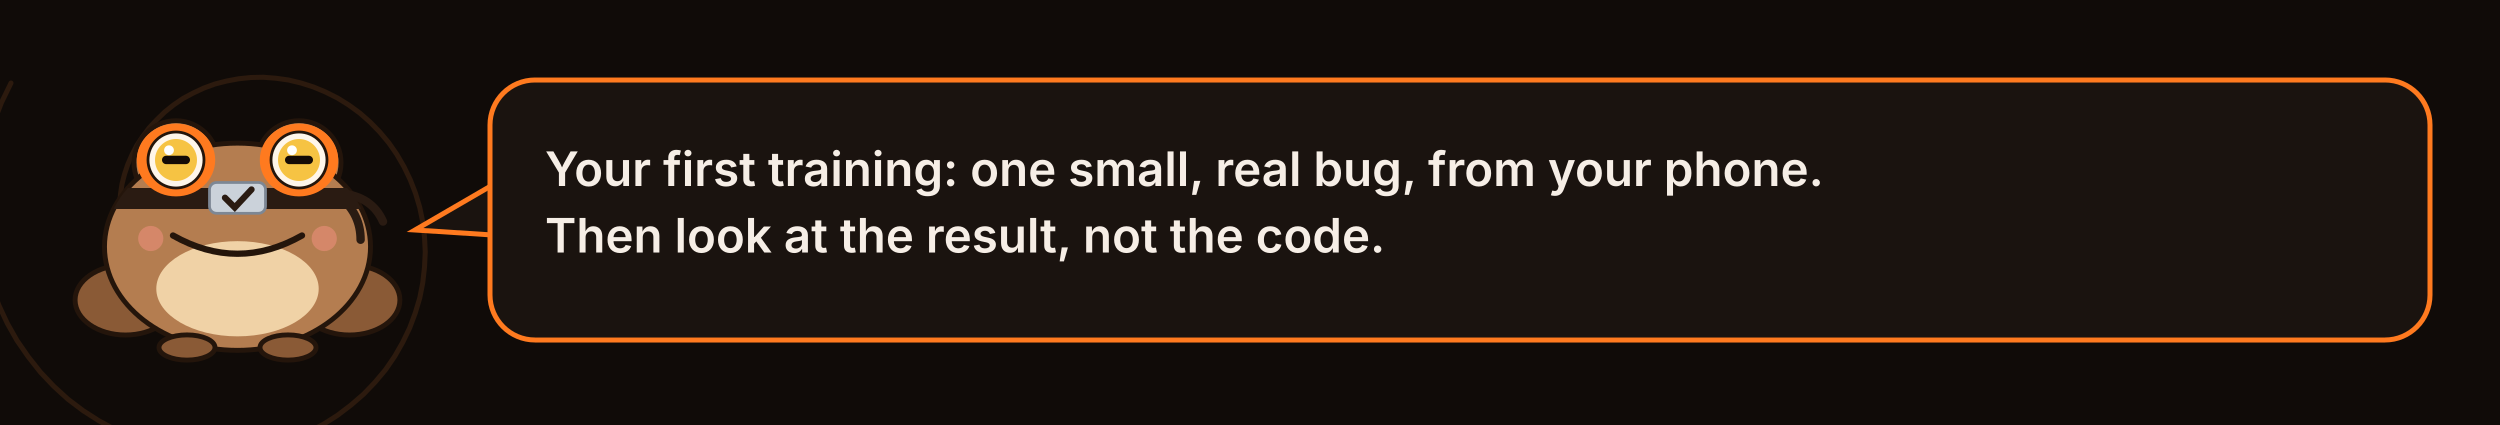
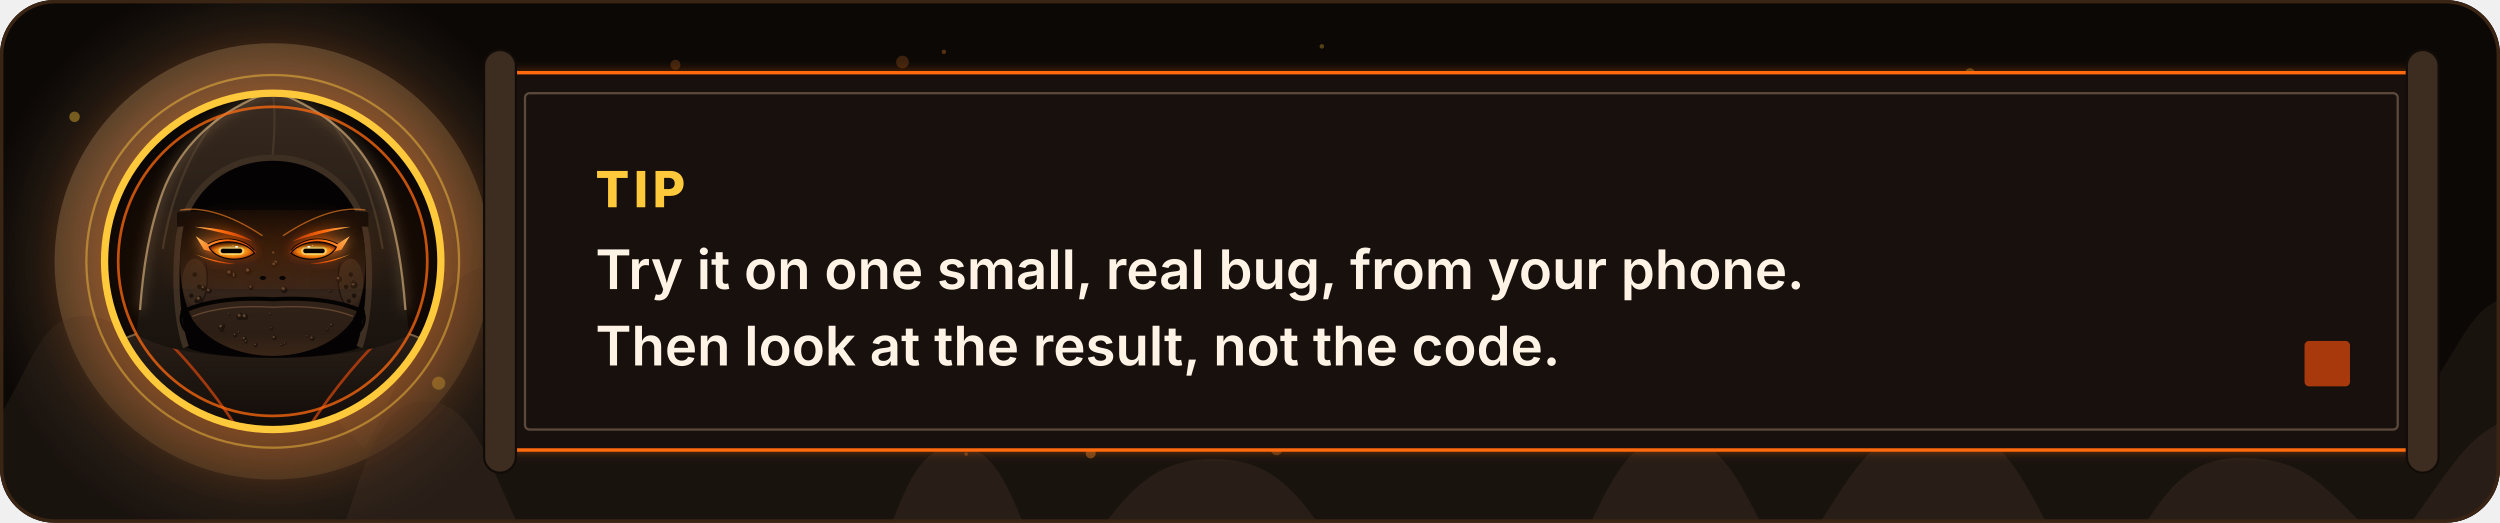
- <svg xmlns="http://www.w3.org/2000/svg" viewBox="0 0 1000 170" width="1000" height="170" role="img" aria-label="The toad sage's tip: try one small, real bug from your phone, then look at the result.">
+ <svg xmlns="http://www.w3.org/2000/svg" viewBox="0 0 1100 230" width="1100" height="230" role="img" aria-label="The toad sage's tip: try it on one small, real bug from your phone, then look at the result, not the code.">
+   <style>.pulse{animation:pulse 5s ease-in-out infinite}@keyframes pulse{50%{opacity:.55}}@media (prefers-reduced-motion:reduce){.pulse{animation:none}}</style>
  <defs>
-     <marker id="arrow" viewBox="0 0 10 10" refX="8" refY="5" markerWidth="7" markerHeight="7" orient="auto-start-reverse">
-       <path d="M0 0 L10 5 L0 10 z" fill="#BCAA98" />
+     <linearGradient id="tip-try-d-sky" x1="0" y1="0" x2="0" y2="1">
+       <stop offset="0" stop-color="#080605" />
+       <stop offset="0.45" stop-color="#1B120C" />
+       <stop offset="0.72" stop-color="#22160E" />
+       <stop offset="1" stop-color="#0A0706" />
+     </linearGradient>
+     <radialGradient id="tip-try-d-haze">
+       <stop offset="0" stop-color="#FF8A2A" stop-opacity="0.6" />
+       <stop offset="0.5" stop-color="#FF6A0F" stop-opacity="0.2" />
+       <stop offset="1" stop-color="#FF6A0F" stop-opacity="0" />
+     </radialGradient>
+     <radialGradient id="tip-try-d-moonglow">
+       <stop offset="0.55" stop-color="#F2CD96" stop-opacity="0.5" />
+       <stop offset="1" stop-color="#F2CD96" stop-opacity="0" />
+     </radialGradient>
+     <radialGradient id="tip-try-d-moon" cx="0.4" cy="0.36" r="0.72">
+       <stop offset="0" stop-color="#F8E7C6" />
+       <stop offset="0.6" stop-color="#E4BC88" />
+       <stop offset="1" stop-color="#B8844F" />
+     </radialGradient>
+     <radialGradient id="tip-try-d-iris" cx="0.51" cy="0.52" r="0.56">
+       <stop offset="0" stop-color="#FFF4C2" />
+       <stop offset="0.16" stop-color="#FFD54A" />
+       <stop offset="0.4" stop-color="#FDB022" />
+       <stop offset="0.66" stop-color="#EE7A0C" />
+       <stop offset="0.86" stop-color="#A83E08" />
+       <stop offset="1" stop-color="#4A1803" />
+     </radialGradient>
+     <linearGradient id="tip-try-d-lid" x1="0" y1="0.34" x2="0" y2="0.96">
+       <stop offset="0" stop-color="#000" stop-opacity="0.85" />
+       <stop offset="1" stop-color="#000" stop-opacity="0" />
+     </linearGradient>
+     <linearGradient id="tip-try-d-markR" x1="0" y1="0.5" x2="1" y2="0.3">
+       <stop offset="0" stop-color="#B83A0A" />
+       <stop offset="0.55" stop-color="#FF6A0F" />
+       <stop offset="1" stop-color="#FFB050" />
+     </linearGradient>
+     <linearGradient id="tip-try-d-markL" x1="1" y1="0.5" x2="0" y2="0.3">
+       <stop offset="0" stop-color="#B83A0A" />
+       <stop offset="0.55" stop-color="#FF6A0F" />
+       <stop offset="1" stop-color="#FFB050" />
+     </linearGradient>
+     <linearGradient id="tip-try-d-skin" x1="0" y1="0" x2="0" y2="1">
+       <stop offset="0" stop-color="#040202" />
+       <stop offset="0.32" stop-color="#1A110B" />
+       <stop offset="0.6" stop-color="#33231A" />
+       <stop offset="0.86" stop-color="#2C1E14" />
+       <stop offset="1" stop-color="#3A2618" />
+     </linearGradient>
+     <linearGradient id="tip-try-d-robe" x1="0" y1="0" x2="0" y2="1">
+       <stop offset="0" stop-color="#2B2018" />
+       <stop offset="1" stop-color="#100B08" />
+     </linearGradient>
+     <linearGradient id="tip-try-d-bust" x1="0" y1="0" x2="0" y2="1">
+       <stop offset="0" stop-color="#2B2018" />
+       <stop offset="1" stop-color="#0A0604" />
+     </linearGradient>
+     <linearGradient id="tip-try-d-hood" x1="0" y1="0" x2="0" y2="1">
+       <stop offset="0" stop-color="#382A1F" />
+       <stop offset="1" stop-color="#18120D" />
+     </linearGradient>
+     <linearGradient id="tip-try-d-rock" x1="0" y1="0" x2="0" y2="1">
+       <stop offset="0" stop-color="#33271D" />
+       <stop offset="1" stop-color="#0D0907" />
+     </linearGradient>
+     <radialGradient id="tip-try-d-disc" cx="0.5" cy="0.42" r="0.62">
+       <stop offset="0" stop-color="#3B2B1E" />
+       <stop offset="1" stop-color="#100B08" />
+     </radialGradient>
+     <radialGradient id="tip-try-d-orb" cx="0.4" cy="0.38" r="0.65">
+       <stop offset="0" stop-color="#FFF6D0" />
+       <stop offset="0.45" stop-color="#FFC93C" />
+       <stop offset="1" stop-color="#FF6A0F" />
+     </radialGradient>
+     <linearGradient id="tip-try-d-fall" x1="0" y1="0" x2="0" y2="1">
+       <stop offset="0" stop-color="#F4E6CC" stop-opacity="0.95" />
+       <stop offset="1" stop-color="#F4E6CC" stop-opacity="0" />
+     </linearGradient>
+     <linearGradient id="tip-try-d-word" x1="0" y1="0" x2="0" y2="1">
+       <stop offset="0.2" stop-color="#FFF8EC" />
+       <stop offset="0.5" stop-color="#FFD27A" />
+       <stop offset="0.72" stop-color="#FF8A2A" />
+       <stop offset="0.9" stop-color="#E2470A" />
+     </linearGradient>
+     <linearGradient id="tip-try-d-chief" x1="0" y1="0" x2="0" y2="1">
+       <stop offset="0" stop-color="#FFA040" />
+       <stop offset="1" stop-color="#F05A0A" />
+     </linearGradient>
+     <filter id="tip-try-d-wordglow" x="-10%" y="-20%" width="120%" height="140%">
+       <feGaussianBlur in="SourceAlpha" stdDeviation="10" result="b" />
+       <feFlood flood-color="#FF6A0F" flood-opacity="0.7" />
+       <feComposite in2="b" operator="in" result="g" />
+       <feMerge>
+         <feMergeNode in="g" />
+         <feMergeNode in="SourceGraphic" />
+       </feMerge>
+     </filter>
+     <filter id="tip-try-d-glow" x="-50%" y="-50%" width="200%" height="200%">
+       <feGaussianBlur in="SourceGraphic" stdDeviation="2.6" result="b" />
+       <feMerge>
+         <feMergeNode in="b" />
+         <feMergeNode in="SourceGraphic" />
+       </feMerge>
+     </filter>
+     <filter id="tip-try-d-blur" x="-50%" y="-50%" width="200%" height="200%">
+       <feGaussianBlur stdDeviation="14" />
+     </filter>
+     <filter id="tip-try-d-mist" x="-30%" y="-200%" width="160%" height="500%">
+       <feGaussianBlur stdDeviation="20" />
+     </filter>
+     <marker id="tip-try-d-hot" viewBox="0 0 12 12" refX="10" refY="6" markerWidth="9" markerHeight="9" markerUnits="userSpaceOnUse" orient="auto-start-reverse">
+       <path d="M0 0 L12 6 L0 12 L3 6 z" fill="#FF6A0F" />
    </marker>
-     <marker id="arrow-accent" viewBox="0 0 10 10" refX="8" refY="5" markerWidth="7" markerHeight="7" orient="auto-start-reverse">
-       <path d="M0 0 L10 5 L0 10 z" fill="#FF7A1F" />
+     <marker id="tip-try-d-muted" viewBox="0 0 12 12" refX="10" refY="6" markerWidth="9" markerHeight="9" markerUnits="userSpaceOnUse" orient="auto-start-reverse">
+       <path d="M0 0 L12 6 L0 12 L3 6 z" fill="#8A705C" />
    </marker>
-     <marker id="arrow-bad" viewBox="0 0 10 10" refX="8" refY="5" markerWidth="7" markerHeight="7" orient="auto-start-reverse">
-       <path d="M0 0 L10 5 L0 10 z" fill="#F08A78" />
+     <marker id="tip-try-d-bad" viewBox="0 0 12 12" refX="10" refY="6" markerWidth="9" markerHeight="9" markerUnits="userSpaceOnUse" orient="auto-start-reverse">
+       <path d="M0 0 L12 6 L0 12 L3 6 z" fill="#FF6A55" />
    </marker>
-   </defs>
-   <rect width="1000" height="170" fill="#100B08" />
-   <path d="M113.0 92.0 L 113.7 93.5 L 114.2 95.1 L 114.6 96.8 L 114.8 98.6 L 114.9 100.4 L 114.8 102.3 L 114.5 104.2 L 114.1 106.2 L 113.4 108.1 L 112.6 110.1 L 111.5 112.0 L 110.3 113.8 L 108.9 115.6 L 107.2 117.3 L 105.4 118.8 L 103.5 120.3 L 101.3 121.6 L 99.0 122.7 L 96.6 123.6 L 94.1 124.4 L 91.4 124.9 L 88.6 125.2 L 85.8 125.3 L 82.9 125.2 L 80.0 124.7 L 77.1 124.1 L 74.2 123.1 L 71.3 121.9 L 68.5 120.5 L 65.8 118.7 L 63.2 116.8 L 60.7 114.5 L 58.4 112.1 L 56.2 109.4 L 54.3 106.5 L 52.6 103.4 L 51.1 100.1 L 49.9 96.6 L 48.9 93.0 L 48.3 89.3 L 47.9 85.4 L 47.9 81.5 L 48.2 77.6 L 48.8 73.6 L 49.8 69.7 L 51.1 65.8 L 52.8 61.9 L 54.7 58.2 L 57.1 54.6 L 59.7 51.1 L 62.7 47.9 L 65.9 44.8 L 69.4 42.0 L 73.2 39.4 L 77.3 37.2 L 81.6 35.2 L 86.0 33.6 L 90.7 32.4 L 95.5 31.5 L 100.4 31.0 L 105.3 30.9 L 110.4 31.3 L 115.4 32.0 L 120.4 33.2 L 125.4 34.8 L 130.2 36.8 L 135.0 39.2 L 139.5 42.0 L 143.9 45.2 L 148.0 48.8 L 151.9 52.8 L 155.5 57.1 L 158.7 61.7 L 161.6 66.7 L 164.1 71.9 L 166.2 77.3 L 167.9 83.0 L 169.1 88.8 L 169.8 94.8 L 170.1 100.8 L 169.8 106.9 L 169.1 113.1 L 167.9 119.2 L 166.1 125.2 L 163.9 131.1 L 161.1 136.9 L 157.9 142.5 L 154.2 147.9 L 150.0 152.9 L 145.4 157.7 L 140.3 162.1 L 134.9 166.2 L 129.2 169.8 L 123.1 172.9 L 116.7 175.6 L 110.1 177.8 L 103.2 179.5 L 96.2 180.6 L 89.1 181.1 L 81.9 181.0 L 74.7 180.4 L 67.5 179.2 L 60.3 177.4 L 53.3 175.0 L 46.4 172.0 L 39.7 168.4 L 33.3 164.3 L 27.2 159.7 L 21.5 154.5 L 16.2 148.9 L 11.3 142.7 L 6.8 136.2 L 2.9 129.3 L -0.5 122.0 L -3.3 114.5 L -5.5 106.6 L -7.0 98.6 L -7.9 90.4 L -8.2 82.1 L -7.8 73.8 L -6.7 65.5 L -4.9 57.2 L -2.5 49.0 L 0.6 41.0 L 4.4 33.2" fill="none" stroke="#FF8C3A" stroke-width="2" stroke-linecap="round" opacity="0.12" />
-   <defs>
-     <clipPath id="toad-body-6">
-       <ellipse cx="95" cy="98.7" rx="53.2" ry="41.44" />
+     <marker id="tip-try-d-loop" viewBox="0 0 12 12" refX="10" refY="6" markerWidth="9" markerHeight="9" markerUnits="userSpaceOnUse" orient="auto-start-reverse">
+       <path d="M0 0 L12 6 L0 12 L3 6 z" fill="#FFC93C" />
+     </marker>
+     <clipPath id="tip-try-d-frame">
+       <rect width="1100" height="230" rx="24" />
    </clipPath>
  </defs>
-   <ellipse cx="50.2" cy="120" rx="20.16" ry="14" fill="#8A5A36" stroke="#24150B" stroke-width="1.96" />
-   <ellipse cx="139.8" cy="120" rx="20.16" ry="14" fill="#8A5A36" stroke="#24150B" stroke-width="1.96" />
-   <circle cx="70.4" cy="65.1" r="16.8" fill="#B47D50" stroke="#24150B" stroke-width="1.96" />
-   <circle cx="119.6" cy="65.1" r="16.8" fill="#B47D50" stroke="#24150B" stroke-width="1.96" />
-   <ellipse cx="95" cy="98.7" rx="53.2" ry="41.44" fill="#B47D50" stroke="#24150B" stroke-width="1.96" />
-   <ellipse cx="95" cy="115.5" rx="32.48" ry="19.04" fill="#F0D2A6" />
-   <g clip-path="url(#toad-body-6)">
-     <rect x="39" y="75.2" width="112" height="8.4" rx="0" fill="#2A1B12" />
+   <g clip-path="url(#tip-try-d-frame)">
+     <rect width="1100" height="230" rx="24" fill="#0C0806" />
+     <circle cx="120" cy="115" r="129" fill="url(#tip-try-d-moonglow)" opacity="0.3" />
+     <circle cx="120" cy="115" r="96" fill="url(#tip-try-d-moon)" opacity="0.22" />
+     <path d="M-60 230 L-60 200 C-48 180.9 -45 165.3 -30 165.3 C-15 165.3 -12 173.3 0 183 C14.6 158.9 18.3 139.1 36.6 139.1 C54.8 139.1 58.5 152.3 73.1 168.5 C90.6 167.8 95 167.3 116.9 167.3 C138.7 167.3 143.1 181 160.6 197.7 C184.3 153.1 190.2 116.7 219.9 116.7 C249.5 116.7 255.4 152.3 279.1 195.9 C300.3 179.3 305.5 165.7 331.9 165.7 C358.3 165.7 363.6 169.3 384.7 173.7 C401.8 145.1 406 121.7 427.4 121.7 C448.7 121.7 452.9 152.6 470 190.5 C492.6 176.8 498.3 165.7 526.6 165.7 C554.8 165.7 560.5 164.2 583.1 162.3 C598.6 158 602.5 154.5 621.8 154.5 C641.2 154.5 645 159.8 660.5 166.3 C675.3 157.3 679 149.9 697.5 149.9 C715.9 149.9 719.6 157.1 734.4 166 C749.7 138.6 753.5 116.2 772.5 116.2 C791.6 116.2 795.4 140.7 810.7 170.5 C825.3 149.5 829 132.3 847.3 132.3 C865.6 132.3 869.2 160.3 883.9 194.6 C901.5 154 906 120.9 928 120.9 C950.1 120.9 954.5 153.3 972.2 193 C991.5 165.5 996.3 143.1 1020.5 143.1 C1044.7 143.1 1049.5 155.7 1068.9 171.1 C1084.8 148.8 1088.8 130.5 1108.6 130.5 C1128.5 130.5 1132.5 153.5 1148.4 181.6 C1165.2 163.6 1169.4 148.8 1190.5 148.8 C1211.5 148.8 1215.7 168.3 1232.6 192.1 L1232.6 230 Z" fill="#3A2B21" opacity="0.3" />
+     <path d="M-60 230 L-60 280 C-44 251 -40 227.2 -20 227.2 C0 227.2 4 241.7 20 259.5 C43.8 247.2 49.8 237.2 79.5 237.2 C109.2 237.2 115.2 251.2 139 268.4 C157.9 217.9 162.7 176.5 186.4 176.5 C210.1 176.5 214.8 206.4 233.8 242.9 C262.8 240.4 270 238.3 306.3 238.3 C342.6 238.3 349.9 249.6 378.9 263.5 C395.7 226.5 399.9 196.3 420.8 196.3 C441.8 196.3 446 224.7 462.8 259.5 C491.3 227.8 498.5 201.9 534.1 201.9 C569.8 201.9 576.9 230.5 605.5 265.5 C621.8 246 625.9 230.1 646.2 230.1 C666.6 230.1 670.6 241.4 686.9 255.1 C706.8 220.6 711.8 192.3 736.7 192.3 C761.5 192.3 766.5 218.6 786.4 250.8 C813.2 215.4 819.9 186.4 853.4 186.4 C886.8 186.4 893.5 222.7 920.3 267.1 C946.6 230.9 953.1 201.4 986 201.4 C1018.8 201.4 1025.4 219.5 1051.7 241.8 C1078.7 209.1 1085.4 182.4 1119.2 182.4 C1152.9 182.4 1159.7 220.3 1186.6 266.6 L1186.6 230 Z" fill="#3A2B21" opacity="0.45" />
+     <ellipse cx="80" cy="189.5" rx="262.2" ry="26" fill="#E9D6BC" opacity="0" filter="url(#tip-try-d-mist)" />
+     <ellipse cx="399.8" cy="155.7" rx="218.8" ry="26" fill="#E9D6BC" opacity="0" filter="url(#tip-try-d-mist)" />
+     <ellipse cx="663.8" cy="190.4" rx="273.4" ry="26" fill="#E9D6BC" opacity="0" filter="url(#tip-try-d-mist)" />
+     <ellipse cx="929.3" cy="160.4" rx="221.4" ry="26" fill="#E9D6BC" opacity="0" filter="url(#tip-try-d-mist)" />
+     <circle cx="397.1" cy="27.3" r="2.8" fill="#FF8A2A" opacity="0.2" />
+     <circle cx="479.9" cy="199.5" r="2.2" fill="#FF8A2A" opacity="0.4" />
+     <circle cx="507.4" cy="71.2" r="1" fill="#FFC93C" opacity="0.3" />
+     <circle cx="879.6" cy="79.3" r="1.3" fill="#FFC93C" opacity="0.4" />
+     <circle cx="193" cy="168.6" r="2.9" fill="#FFC93C" opacity="0.3" />
+     <circle cx="987.5" cy="136.5" r="2.5" fill="#FF8A2A" opacity="0.3" />
+     <circle cx="187.7" cy="100.5" r="1.6" fill="#FF8A2A" opacity="0.4" />
+     <circle cx="432" cy="55.9" r="1.6" fill="#FFC93C" opacity="0.4" />
+     <circle cx="478.5" cy="112.8" r="2" fill="#FF8A2A" opacity="0.3" />
+     <circle cx="574" cy="130.5" r="2.1" fill="#FFC93C" opacity="0.3" />
+     <circle cx="370.6" cy="106.2" r="2.4" fill="#FF8A2A" opacity="0.3" />
+     <circle cx="996" cy="93.2" r="2.1" fill="#FFC93C" opacity="0.3" />
+     <circle cx="767.2" cy="67.6" r="2.6" fill="#FFC93C" opacity="0.2" />
+     <circle cx="684.4" cy="35.1" r="1.8" fill="#FF8A2A" opacity="0.2" />
+     <circle cx="742" cy="139.1" r="3" fill="#FF8A2A" opacity="0.2" />
+     <circle cx="583.5" cy="163.5" r="2" fill="#FFC93C" opacity="0.2" />
+     <circle cx="84" cy="59.4" r="1.6" fill="#FF8A2A" opacity="0.4" />
+     <circle cx="380" cy="102.9" r="2.8" fill="#FFC93C" opacity="0.4" />
+     <circle cx="32.8" cy="51.4" r="2.3" fill="#FFC93C" opacity="0.4" />
+     <circle cx="806" cy="166.9" r="1.8" fill="#FF8A2A" opacity="0.2" />
+     <circle cx="866.8" cy="32.1" r="2.1" fill="#FFC93C" opacity="0.3" />
+     <circle cx="415.3" cy="22.8" r="1" fill="#FF8A2A" opacity="0.3" />
+     <circle cx="750.9" cy="57.9" r="2.8" fill="#FFC93C" opacity="0.3" />
+     <circle cx="295.9" cy="162.8" r="1.7" fill="#FFC93C" opacity="0.5" />
+     <circle cx="548.6" cy="160.2" r="2.9" fill="#FF8A2A" opacity="0.5" />
+     <circle cx="843.7" cy="168.3" r="2.4" fill="#FFC93C" opacity="0.2" />
+     <circle cx="771.6" cy="176.7" r="1.4" fill="#FF8A2A" opacity="0.3" />
+     <circle cx="873.8" cy="139.7" r="3" fill="#FFC93C" opacity="0.2" />
+     <circle cx="691.6" cy="68.7" r="1" fill="#FF8A2A" opacity="0.3" />
+     <circle cx="425.1" cy="199.8" r="0.8" fill="#FF8A2A" opacity="0.3" />
+     <circle cx="160.4" cy="154.9" r="2.4" fill="#FF8A2A" opacity="0.4" />
+     <circle cx="473.9" cy="107.6" r="2.6" fill="#FF8A2A" opacity="0.4" />
+     <circle cx="301.2" cy="148.4" r="2.8" fill="#FF8A2A" opacity="0.4" />
+     <circle cx="297.2" cy="28.5" r="2.2" fill="#FF8A2A" opacity="0.2" />
+     <circle cx="441.8" cy="123.5" r="1.4" fill="#FF8A2A" opacity="0.3" />
+     <circle cx="581.6" cy="20.4" r="1" fill="#FFC93C" opacity="0.3" />
+     <circle cx="822.2" cy="51.1" r="1.2" fill="#FF8A2A" opacity="0.3" />
+     <circle cx="561.7" cy="197.8" r="2.5" fill="#FF8A2A" opacity="0.3" />
+     <circle cx="748.4" cy="128.7" r="1.9" fill="#FF8A2A" opacity="0.4" />
+     <circle cx="425.8" cy="58" r="2.2" fill="#FF8A2A" opacity="0.4" />
+     <g class="pulse">
+       <circle cx="120" cy="115" r="88" fill="#FF6A0F" opacity="0.34" filter="url(#tip-try-d-blur)" />
+     </g>
+     <circle cx="120" cy="115" r="82" fill="none" stroke="#FFC93C" stroke-width="1" opacity="0.45" />
+     <defs>
+       <clipPath id="tip-try-d-emblem">
+         <circle cx="120" cy="115" r="74" />
+       </clipPath>
+     </defs>
+     <circle cx="120" cy="115" r="74" fill="#0A0604" />
+     <g clip-path="url(#tip-try-d-emblem)">
+       <g class="pulse">
+         <ellipse cx="120" cy="116.9" rx="81.8" ry="62.3" fill="url(#tip-try-d-haze)" opacity="0.48" />
+       </g>
+       <path d="M68.6 144.9 C54.6 148 39.8 155.1 33.5 175.3 L30.4 201 L209.6 201 L206.5 175.3 C200.2 155.1 185.4 148 171.4 144.9 Z" fill="url(#tip-try-d-bust)" />
+       <path d="M61.6 146.5 C50.7 149.6 39 156.6 33.5 176.1" fill="none" stroke="#F2C88C" stroke-width="0.9" opacity="0.45" stroke-linecap="round" />
+       <path d="M178.4 146.5 C189.3 149.6 201 156.6 206.5 176.1" fill="none" stroke="#F2C88C" stroke-width="0.9" opacity="0.45" stroke-linecap="round" />
+       <path d="M73.3 149.6 C84.2 160.5 96.6 175.3 109.9 197.1" fill="none" stroke="#C2410C" stroke-width="1.2" opacity="0.8" stroke-linecap="round" />
+       <path d="M166.7 149.6 C155.8 160.5 143.4 175.3 130.1 197.1" fill="none" stroke="#C2410C" stroke-width="1.2" opacity="0.8" stroke-linecap="round" />
+       <path d="M120 39.8 C130.1 43.7 156.6 53.8 168.3 84.2 C175.3 102.1 177.6 124.7 180 147.3 C167.5 154.3 147.3 157.4 120 157.4 C92.7 157.4 72.5 154.3 60 147.3 C62.4 124.7 64.7 102.1 71.7 84.2 C83.4 53.8 109.9 43.7 120 39.8 Z" fill="url(#tip-try-d-hood)" />
+       <path d="M95.9 51.5 C84.2 65.5 75.6 85 71.7 109.1" fill="none" stroke="#4A392B" stroke-width="1" opacity="0.8" stroke-linecap="round" />
+       <path d="M144.1 51.5 C155.8 65.5 164.4 85 168.3 109.1" fill="none" stroke="#4A392B" stroke-width="1" opacity="0.8" stroke-linecap="round" />
+       <path d="M120 39.8 C121.2 49.9 120.8 59.2 120 67.8" fill="none" stroke="#4A392B" stroke-width="1" stroke-linecap="round" opacity="0.8" />
+       <path d="M61.6 136.4 C63.1 116.9 65.5 101.3 71.7 84.2 C83.4 53.8 109.9 43.7 120 39.8 C130.1 43.7 156.6 53.8 168.3 84.2 C174.5 101.3 176.9 116.9 178.4 136.4" fill="none" stroke="#F2C88C" stroke-width="1" opacity="0.6" filter="url(#tip-try-d-glow)" />
+       <path d="M120 69.4 C142.6 69.4 158.2 85 161.3 104.4 C163.6 122.3 162.1 141.8 158.2 152.7 C147.3 159 92.7 159 81.8 152.7 C77.9 141.8 76.4 122.3 78.7 104.4 C81.8 85 97.4 69.4 120 69.4 Z" fill="#040202" />
+       <path d="M81.8 152.7 C77.9 141.8 76.4 122.3 78.7 104.4 C81.8 85 97.4 69.4 120 69.4 C142.6 69.4 158.2 85 161.3 104.4 C163.6 122.3 162.1 141.8 158.2 152.7" fill="none" stroke="#3E2F23" stroke-width="2.7" />
+       <path d="M81.1 98.2 C77.9 113 78.7 129.4 84.9 141 C93.5 152.7 108.3 156.6 120 156.6 C131.7 156.6 146.5 152.7 155.1 141 C161.3 129.4 162.1 113 158.9 98.2 C151.2 83.4 88.8 83.4 81.1 98.2 Z" fill="url(#tip-try-d-skin)" />
+       <ellipse cx="85.7" cy="123.9" rx="5.5" ry="10.1" fill="#3A291C" opacity="0.85" />
+       <path d="M90.4 115.3 C92 122.3 91.2 130.1 88.1 134" fill="none" stroke="#120C08" stroke-width="0.6" stroke-linecap="round" opacity="0.7" />
+       <circle cx="85.7" cy="120.8" r="1" fill="#1D130C" />
+       <circle cx="87.7" cy="126.2" r="1" fill="#1D130C" />
+       <circle cx="84.2" cy="130.1" r="1" fill="#1D130C" />
+       <circle cx="86.5" cy="132.5" r="1" fill="#1D130C" />
+       <ellipse cx="154.3" cy="123.9" rx="5.5" ry="10.1" fill="#3A291C" opacity="0.85" />
+       <path d="M149.6 115.3 C148 122.3 148.8 130.1 151.9 134" fill="none" stroke="#120C08" stroke-width="0.6" stroke-linecap="round" opacity="0.7" />
+       <circle cx="154.3" cy="120.8" r="1" fill="#1D130C" />
+       <circle cx="152.3" cy="126.2" r="1" fill="#1D130C" />
+       <circle cx="155.8" cy="130.1" r="1" fill="#1D130C" />
+       <circle cx="153.5" cy="132.5" r="1" fill="#1D130C" />
+       <circle cx="103" cy="121" r="1.4" fill="#1D130C" opacity="0.85" />
+       <circle cx="102.6" cy="120.5" r="0.6" fill="#9A7050" opacity="0.5" />
+       <circle cx="92" cy="128" r="1.2" fill="#1D130C" opacity="0.85" />
+       <circle cx="91.6" cy="127.6" r="0.6" fill="#9A7050" opacity="0.5" />
+       <circle cx="145.4" cy="128.1" r="0.7" fill="#1D130C" opacity="0.85" />
+       <circle cx="145.2" cy="127.9" r="0.3" fill="#9A7050" opacity="0.5" />
+       <circle cx="98" cy="143.5" r="1.2" fill="#1D130C" opacity="0.85" />
+       <circle cx="97.6" cy="143.1" r="0.6" fill="#9A7050" opacity="0.5" />
+       <circle cx="105" cy="146.2" r="0.6" fill="#1D130C" opacity="0.85" />
+       <circle cx="104.9" cy="146" r="0.3" fill="#9A7050" opacity="0.5" />
+       <circle cx="121.7" cy="115.7" r="1.3" fill="#1D130C" opacity="0.85" />
+       <circle cx="121.3" cy="115.2" r="0.6" fill="#9A7050" opacity="0.5" />
+       <circle cx="155.8" cy="125.4" r="1.6" fill="#1D130C" opacity="0.85" />
+       <circle cx="155.3" cy="124.9" r="0.7" fill="#9A7050" opacity="0.5" />
+       <circle cx="155" cy="124" r="0.8" fill="#1D130C" opacity="0.85" />
+       <circle cx="154.8" cy="123.7" r="0.3" fill="#9A7050" opacity="0.5" />
+       <circle cx="100.9" cy="138.3" r="0.6" fill="#1D130C" opacity="0.85" />
+       <circle cx="100.7" cy="138.1" r="0.3" fill="#9A7050" opacity="0.5" />
+       <circle cx="120.7" cy="148.6" r="1.1" fill="#1D130C" opacity="0.85" />
+       <circle cx="120.4" cy="148.3" r="0.5" fill="#9A7050" opacity="0.5" />
+       <circle cx="89.5" cy="126.7" r="1.2" fill="#1D130C" opacity="0.85" />
+       <circle cx="89.2" cy="126.3" r="0.5" fill="#9A7050" opacity="0.5" />
+       <circle cx="124" cy="151.8" r="0.7" fill="#1D130C" opacity="0.85" />
+       <circle cx="123.7" cy="151.5" r="0.3" fill="#9A7050" opacity="0.5" />
+       <circle cx="125.1" cy="127.6" r="1.5" fill="#1D130C" opacity="0.85" />
+       <circle cx="124.6" cy="127" r="0.7" fill="#9A7050" opacity="0.5" />
+       <circle cx="125.4" cy="151.1" r="0.7" fill="#1D130C" opacity="0.85" />
+       <circle cx="125.2" cy="150.9" r="0.3" fill="#9A7050" opacity="0.5" />
+       <circle cx="103.5" cy="147.5" r="1" fill="#1D130C" opacity="0.85" />
+       <circle cx="103.2" cy="147.1" r="0.4" fill="#9A7050" opacity="0.5" />
+       <circle cx="149.1" cy="122.9" r="1.4" fill="#1D130C" opacity="0.85" />
+       <circle cx="148.7" cy="122.4" r="0.6" fill="#9A7050" opacity="0.5" />
+       <circle cx="107.6" cy="149" r="1.1" fill="#1D130C" opacity="0.85" />
+       <circle cx="107.2" cy="148.7" r="0.5" fill="#9A7050" opacity="0.5" />
+       <circle cx="105.7" cy="139.3" r="1.7" fill="#1D130C" opacity="0.85" />
+       <circle cx="105.2" cy="138.7" r="0.7" fill="#9A7050" opacity="0.5" />
+       <circle cx="119.4" cy="144.5" r="0.8" fill="#1D130C" opacity="0.85" />
+       <circle cx="119.2" cy="144.2" r="0.3" fill="#9A7050" opacity="0.5" />
+       <circle cx="120.7" cy="116.6" r="1.3" fill="#1D130C" opacity="0.85" />
+       <circle cx="120.4" cy="116.1" r="0.6" fill="#9A7050" opacity="0.5" />
+       <circle cx="97.7" cy="145.2" r="1" fill="#1D130C" opacity="0.85" />
+       <circle cx="97.4" cy="144.8" r="0.4" fill="#9A7050" opacity="0.5" />
+       <circle cx="146" cy="143.1" r="0.8" fill="#1D130C" opacity="0.85" />
+       <circle cx="145.7" cy="142.8" r="0.4" fill="#9A7050" opacity="0.5" />
+       <circle cx="103.1" cy="121.7" r="0.9" fill="#1D130C" opacity="0.85" />
+       <circle cx="102.8" cy="121.4" r="0.4" fill="#9A7050" opacity="0.5" />
+       <circle cx="118.9" cy="138.3" r="0.6" fill="#1D130C" opacity="0.85" />
+       <circle cx="118.7" cy="138" r="0.3" fill="#9A7050" opacity="0.5" />
+       <circle cx="87.6" cy="131.7" r="1.6" fill="#1D130C" opacity="0.85" />
+       <circle cx="87.2" cy="131.2" r="0.7" fill="#9A7050" opacity="0.5" />
+       <circle cx="137.5" cy="148.9" r="1.1" fill="#1D130C" opacity="0.85" />
+       <circle cx="137.1" cy="148.5" r="0.5" fill="#9A7050" opacity="0.5" />
+       <circle cx="109.4" cy="119.4" r="1.6" fill="#1D130C" opacity="0.85" />
+       <circle cx="108.9" cy="118.8" r="0.7" fill="#9A7050" opacity="0.5" />
+       <circle cx="107.8" cy="139.5" r="1.5" fill="#1D130C" opacity="0.85" />
+       <circle cx="107.4" cy="138.9" r="0.7" fill="#9A7050" opacity="0.5" />
+       <circle cx="144" cy="145.1" r="0.8" fill="#1D130C" opacity="0.85" />
+       <circle cx="143.8" cy="144.8" r="0.3" fill="#9A7050" opacity="0.5" />
+       <circle cx="97.4" cy="144" r="1.4" fill="#1D130C" opacity="0.85" />
+       <circle cx="97" cy="143.5" r="0.6" fill="#9A7050" opacity="0.5" />
+       <circle cx="110.5" cy="126.5" r="1.1" fill="#1D130C" opacity="0.85" />
+       <circle cx="110.2" cy="126.1" r="0.5" fill="#9A7050" opacity="0.5" />
+       <circle cx="135.3" cy="147.9" r="0.7" fill="#1D130C" opacity="0.85" />
+       <circle cx="135.1" cy="147.7" r="0.3" fill="#9A7050" opacity="0.5" />
+       <circle cx="120.5" cy="111.5" r="1.1" fill="#1D130C" opacity="0.85" />
+       <circle cx="120.2" cy="111.1" r="0.5" fill="#9A7050" opacity="0.5" />
+       <circle cx="101.1" cy="120.2" r="1.5" fill="#1D130C" opacity="0.85" />
+       <circle cx="100.7" cy="119.7" r="0.7" fill="#9A7050" opacity="0.5" />
+       <circle cx="112.5" cy="151.8" r="1" fill="#1D130C" opacity="0.85" />
+       <circle cx="112.2" cy="151.5" r="0.4" fill="#9A7050" opacity="0.5" />
+       <circle cx="108.2" cy="150.3" r="0.9" fill="#1D130C" opacity="0.85" />
+       <circle cx="108" cy="150" r="0.4" fill="#9A7050" opacity="0.5" />
+       <path d="M77.9 93.5 C87.3 91.2 101.3 95.1 117.7 106 C104.4 101.3 90.4 99 77.9 99.8 Z" fill="#120B07" />
+       <path d="M162.1 93.5 C152.7 91.2 138.7 95.1 122.3 106 C135.6 101.3 149.6 99 162.1 99.8 Z" fill="#120B07" />
+       <path d="M79.5 92.4 C88.8 90.8 101.3 94.3 115.3 103.6" fill="none" stroke="#FF8A2A" stroke-width="0.6" opacity="0.6" stroke-linecap="round" />
+       <path d="M160.5 92.4 C151.2 90.8 138.7 94.3 124.7 103.6" fill="none" stroke="#FF8A2A" stroke-width="0.6" opacity="0.6" stroke-linecap="round" />
+       <g class="pulse">
+         <ellipse cx="100.5" cy="109.9" rx="17.9" ry="8.6" fill="#FF6A0F" opacity="0.45" filter="url(#tip-try-d-blur)" />
+         <ellipse cx="139.5" cy="109.9" rx="17.9" ry="8.6" fill="#FF6A0F" opacity="0.45" filter="url(#tip-try-d-blur)" />
+       </g>
+       <defs>
+         <clipPath id="tip-try-d-eye1">
+           <path d="M112 111.4 C109 107 99.5 104.2 92 108.7 C94.4 113.9 105.1 116.3 112 111.4 Z" />
+         </clipPath>
+       </defs>
+       <path d="M111.1 106.1 C105.8 102.6 96.5 100.2 85.7 99.8 C95.2 101.7 103.2 103.8 111.1 106.1 Z" fill="url(#tip-try-d-markL)" filter="url(#tip-try-d-glow)" />
+       <path d="M112.6 111.1 C109.3 105.8 99.5 102.6 91.4 107.3 L86.1 103.9 L89.7 109.8 C98.1 112.5 106.1 112.5 112 111.4 Z" fill="url(#tip-try-d-markL)" filter="url(#tip-try-d-glow)" />
+       <path d="M103.7 116.1 C97.3 116.4 91.4 114.4 85.9 111.8 C90.7 113.7 96.5 115.2 103.7 116.1 Z" fill="url(#tip-try-d-markL)" filter="url(#tip-try-d-glow)" />
+       <path d="M112 111.4 C109 107 99.5 104.2 92 108.7 C94.4 113.9 105.1 116.3 112 111.4 Z" fill="url(#tip-try-d-iris)" />
+       <g clip-path="url(#tip-try-d-eye1)">
+         <path d="M99.6 110.5 L93.2 110.7 M99.7 110.8 L93.6 112.3 M99.9 111.1 L94.6 113.7 M100.3 111.3 L96.1 114.8 M100.8 111.5 L97.9 115.7 M101.4 111.6 L100 116.3 M101.9 111.6 L102.3 116.4 M102.5 111.6 L104.5 116.1 M103.1 111.4 L106.5 115.4 M103.5 111.2 L108.2 114.4 M103.8 111 L109.5 113.1 M104 110.7 L110.3 111.7 M104.1 110.4 L110.4 110.1 M104 110.1 L110 108.6 M103.7 109.8 L109.1 107.2 M103.3 109.5 L107.6 106 M102.9 109.4 L105.8 105.1 M102.3 109.3 L103.6 104.6 M101.7 109.2 L101.4 104.5 M101.1 109.3 L99.2 104.8 M100.6 109.4 L97.2 105.4 M100.2 109.6 L95.5 106.4 M99.8 109.9 L94.2 107.7 M99.6 110.2 L93.4 109.2" fill="none" stroke="#7A3203" stroke-width="0.1" opacity="0.3" />
+         <g class="pulse">
+           <rect x="96.1" y="108.6" width="11.4" height="3.6" rx="1.8" fill="#FFF1A8" opacity="0.5" />
+         </g>
+         <rect x="97.1" y="109.4" width="9.5" height="2" rx="1" fill="#050302" />
+         <rect x="90.8" y="103.3" width="21.8" height="6.6" rx="0" fill="url(#tip-try-d-lid)" />
+       </g>
+       <path d="M112 111.4 C109 107 99.5 104.2 92 108.7 C94.4 113.9 105.1 116.3 112 111.4 Z" fill="none" stroke="#050302" stroke-width="0.5" />
+       <path d="M111.8 110 C108.5 105.8 99.5 102.9 91.5 107.3" fill="none" stroke="#050302" stroke-width="0.4" stroke-linecap="round" />
+       <ellipse cx="104.1" cy="108.6" rx="0.7" ry="0.4" fill="#FFFFFF" opacity="0.92" />
+       <circle cx="102.6" cy="108.1" r="0.2" fill="#FFFFFF" opacity="0.8" />
+       <defs>
+         <clipPath id="tip-try-d-eye2">
+           <path d="M128 111.4 C131 107 140.5 104.2 148 108.7 C145.6 113.9 134.9 116.3 128 111.4 Z" />
+         </clipPath>
+       </defs>
+       <path d="M128.9 106.1 C134.2 102.6 143.5 100.2 154.3 99.8 C144.8 101.7 136.8 103.8 128.9 106.1 Z" fill="url(#tip-try-d-markR)" filter="url(#tip-try-d-glow)" />
+       <path d="M127.4 111.1 C130.7 105.8 140.5 102.6 148.6 107.3 L153.9 103.9 L150.3 109.8 C141.9 112.5 133.9 112.5 128 111.4 Z" fill="url(#tip-try-d-markR)" filter="url(#tip-try-d-glow)" />
+       <path d="M136.3 116.1 C142.7 116.4 148.6 114.4 154.1 111.8 C149.3 113.7 143.5 115.2 136.3 116.1 Z" fill="url(#tip-try-d-markR)" filter="url(#tip-try-d-glow)" />
+       <path d="M128 111.4 C131 107 140.5 104.2 148 108.7 C145.6 113.9 134.9 116.3 128 111.4 Z" fill="url(#tip-try-d-iris)" />
+       <g clip-path="url(#tip-try-d-eye2)">
+         <path d="M140.4 110.5 L146.8 110.7 M140.3 110.8 L146.4 112.3 M140.1 111.1 L145.4 113.7 M139.7 111.3 L143.9 114.8 M139.2 111.5 L142.1 115.7 M138.6 111.6 L140 116.3 M138.1 111.6 L137.7 116.4 M137.5 111.6 L135.5 116.1 M136.9 111.4 L133.5 115.4 M136.5 111.2 L131.8 114.4 M136.2 111 L130.5 113.1 M136 110.7 L129.7 111.7 M135.9 110.4 L129.6 110.1 M136 110.1 L130 108.6 M136.3 109.8 L130.9 107.2 M136.7 109.5 L132.4 106 M137.1 109.4 L134.2 105.1 M137.7 109.3 L136.4 104.6 M138.3 109.2 L138.6 104.5 M138.9 109.3 L140.8 104.8 M139.4 109.4 L142.8 105.4 M139.8 109.6 L144.5 106.4 M140.2 109.9 L145.8 107.7 M140.4 110.2 L146.6 109.2" fill="none" stroke="#7A3203" stroke-width="0.1" opacity="0.3" />
+         <g class="pulse">
+           <rect x="132.5" y="108.6" width="11.4" height="3.6" rx="1.8" fill="#FFF1A8" opacity="0.5" />
+         </g>
+         <rect x="133.4" y="109.4" width="9.5" height="2" rx="1" fill="#050302" />
+         <rect x="127.3" y="103.3" width="21.8" height="6.6" rx="0" fill="url(#tip-try-d-lid)" />
+       </g>
+       <path d="M128 111.4 C131 107 140.5 104.2 148 108.7 C145.6 113.9 134.9 116.3 128 111.4 Z" fill="none" stroke="#050302" stroke-width="0.5" />
+       <path d="M128.2 110 C131.5 105.8 140.5 102.9 148.5 107.3" fill="none" stroke="#050302" stroke-width="0.4" stroke-linecap="round" />
+       <ellipse cx="135.9" cy="108.6" rx="0.7" ry="0.4" fill="#FFFFFF" opacity="0.92" />
+       <circle cx="137.4" cy="108.1" r="0.2" fill="#FFFFFF" opacity="0.8" />
+       <ellipse cx="115.7" cy="122.3" rx="1.4" ry="0.9" fill="#070403" />
+       <ellipse cx="124.3" cy="122.3" rx="1.4" ry="0.9" fill="#070403" />
+       <path d="M84.9 139.1 C95.1 135.2 107.5 134.4 120 135.2 C132.5 134.4 144.9 135.2 155.1 139.1" fill="none" stroke="#8A6242" stroke-width="0.6" stroke-linecap="round" opacity="0.55" />
+       <path d="M80.3 137.1 C92 131.7 106.8 130.9 120 131.7 C133.2 130.9 148 131.7 159.7 137.1" fill="none" stroke="#050302" stroke-width="1.8" stroke-linecap="round" />
+       <path d="M80.3 137.1 C79.1 139.5 79.5 142.6 81.4 145.3" fill="none" stroke="#050302" stroke-width="1.2" stroke-linecap="round" />
+       <path d="M159.7 137.1 C160.9 139.5 160.5 142.6 158.6 145.3" fill="none" stroke="#050302" stroke-width="1.2" stroke-linecap="round" />
+     </g>
+     <circle cx="120" cy="115" r="74" fill="none" stroke="#FFC93C" stroke-width="3.2" />
+     <circle cx="120" cy="115" r="68" fill="none" stroke="#FF6A0F" stroke-width="1.2" opacity="0.75" />
+     <rect x="222" y="32" width="842" height="166" rx="4" fill="#FF6A0F" opacity="0.5" filter="url(#tip-try-d-glow)" />
+     <rect x="222" y="32" width="842" height="166" rx="4" fill="#17100C" stroke="#FF6A0F" stroke-width="1.5" />
+     <rect x="231" y="41" width="824" height="148" rx="2" fill="none" stroke="#8A705C" stroke-width="1" opacity="0.6" />
+     <rect x="213" y="22" width="14" height="186" rx="7" fill="#3D2D21" stroke="#120C08" stroke-width="1" />
+     <rect x="1059" y="22" width="14" height="186" rx="7" fill="#3D2D21" stroke="#120C08" stroke-width="1" />
+     <rect x="1014" y="150" width="20" height="20" rx="2" fill="#C2410C" opacity="0.85" />
+     <text x="262" y="91.2" font-family="-apple-system, BlinkMacSystemFont, 'Segoe UI', Inter, Helvetica, Arial, sans-serif" font-size="22" font-weight="800" fill="#FFC93C" text-anchor="start" letter-spacing="2">
+       <tspan x="262" dy="0">TIP</tspan>
+     </text>
+     <text x="262" y="127.2" font-family="-apple-system, BlinkMacSystemFont, 'Segoe UI', Inter, Helvetica, Arial, sans-serif" font-size="24" font-weight="600" fill="#FFF3E6" text-anchor="start">
+       <tspan x="262" dy="0">Try it on one small, real bug, from your phone.</tspan>
+       <tspan x="262" dy="33.6">Then look at the result, not the code.</tspan>
+     </text>
  </g>
-   <path d="M136.4 77.4 q 12.32 1.12 16.8 11.2" fill="none" stroke="#2A1B12" stroke-width="3.36" stroke-linecap="round" />
-   <path d="M136.4 79.1 q 7.84 6.72 7.84 16.8" fill="none" stroke="#2A1B12" stroke-width="3.36" stroke-linecap="round" />
-   <rect x="83.8" y="73" width="22.4" height="12.32" rx="2.8" fill="#CBD2DA" stroke="#7D8794" stroke-width="1.12" />
-   <path d="M90 79.1 L 93.9 83 L 100.6 75.8" fill="none" stroke="#2A1B12" stroke-width="2.52" stroke-linecap="round" />
-   <ellipse cx="70.4" cy="64" rx="15.68" ry="14.56" fill="#FF7A1F" />
-   <circle cx="70.4" cy="64" r="11.2" fill="#FFF6EA" stroke="#24150B" stroke-width="1.12" />
-   <circle cx="70.4" cy="64" r="8.4" fill="#F6C343" />
-   <rect x="64.8" y="62.3" width="11.2" height="3.36" rx="1.68" fill="#140B06" />
-   <circle cx="67.6" cy="60.1" r="1.96" fill="#FFFFFF" />
-   <ellipse cx="119.6" cy="64" rx="15.68" ry="14.56" fill="#FF7A1F" />
-   <circle cx="119.6" cy="64" r="11.2" fill="#FFF6EA" stroke="#24150B" stroke-width="1.12" />
-   <circle cx="119.6" cy="64" r="8.4" fill="#F6C343" />
-   <rect x="114" y="62.3" width="11.2" height="3.36" rx="1.68" fill="#140B06" />
-   <circle cx="116.8" cy="60.1" r="1.96" fill="#FFFFFF" />
-   <circle cx="60.3" cy="95.4" r="5.04" fill="#F0907E" opacity="0.55" />
-   <circle cx="129.7" cy="95.4" r="5.04" fill="#F0907E" opacity="0.55" />
-   <path d="M69.2 94.2 Q 95 108.8 120.8 94.2" fill="none" stroke="#24150B" stroke-width="2.52" stroke-linecap="round" />
-   <ellipse cx="74.8" cy="139" rx="11.2" ry="5.04" fill="#8A5A36" stroke="#24150B" stroke-width="1.96" />
-   <ellipse cx="115.2" cy="139" rx="11.2" ry="5.04" fill="#8A5A36" stroke="#24150B" stroke-width="1.96" />
-   <path d="M197 74 L 166 92 L 197 94 Z" fill="#1A130F" stroke="#FF7A1F" stroke-width="2" stroke-linecap="round" />
-   <rect x="196" y="32" width="776" height="104" rx="18" fill="#1A130F" stroke="#FF7A1F" stroke-width="2" />
-   <rect x="198" y="75" width="3" height="18" rx="0" fill="#1A130F" />
-   <text x="218" y="74.4" font-family="-apple-system, BlinkMacSystemFont, 'Segoe UI', Inter, Helvetica, Arial, sans-serif" font-size="19" font-weight="600" fill="#F6EEE6" text-anchor="start">
-     <tspan x="218" dy="0">Your first training: one small, real bug, from your phone.</tspan>
-     <tspan x="218" dy="26.6">Then look at the result, not the code.</tspan>
-   </text>
+   <rect x="0.75" y="0.75" width="1098.5" height="228.5" rx="23.25" fill="none" stroke="#3A2414" stroke-width="1.5" />
</svg>
